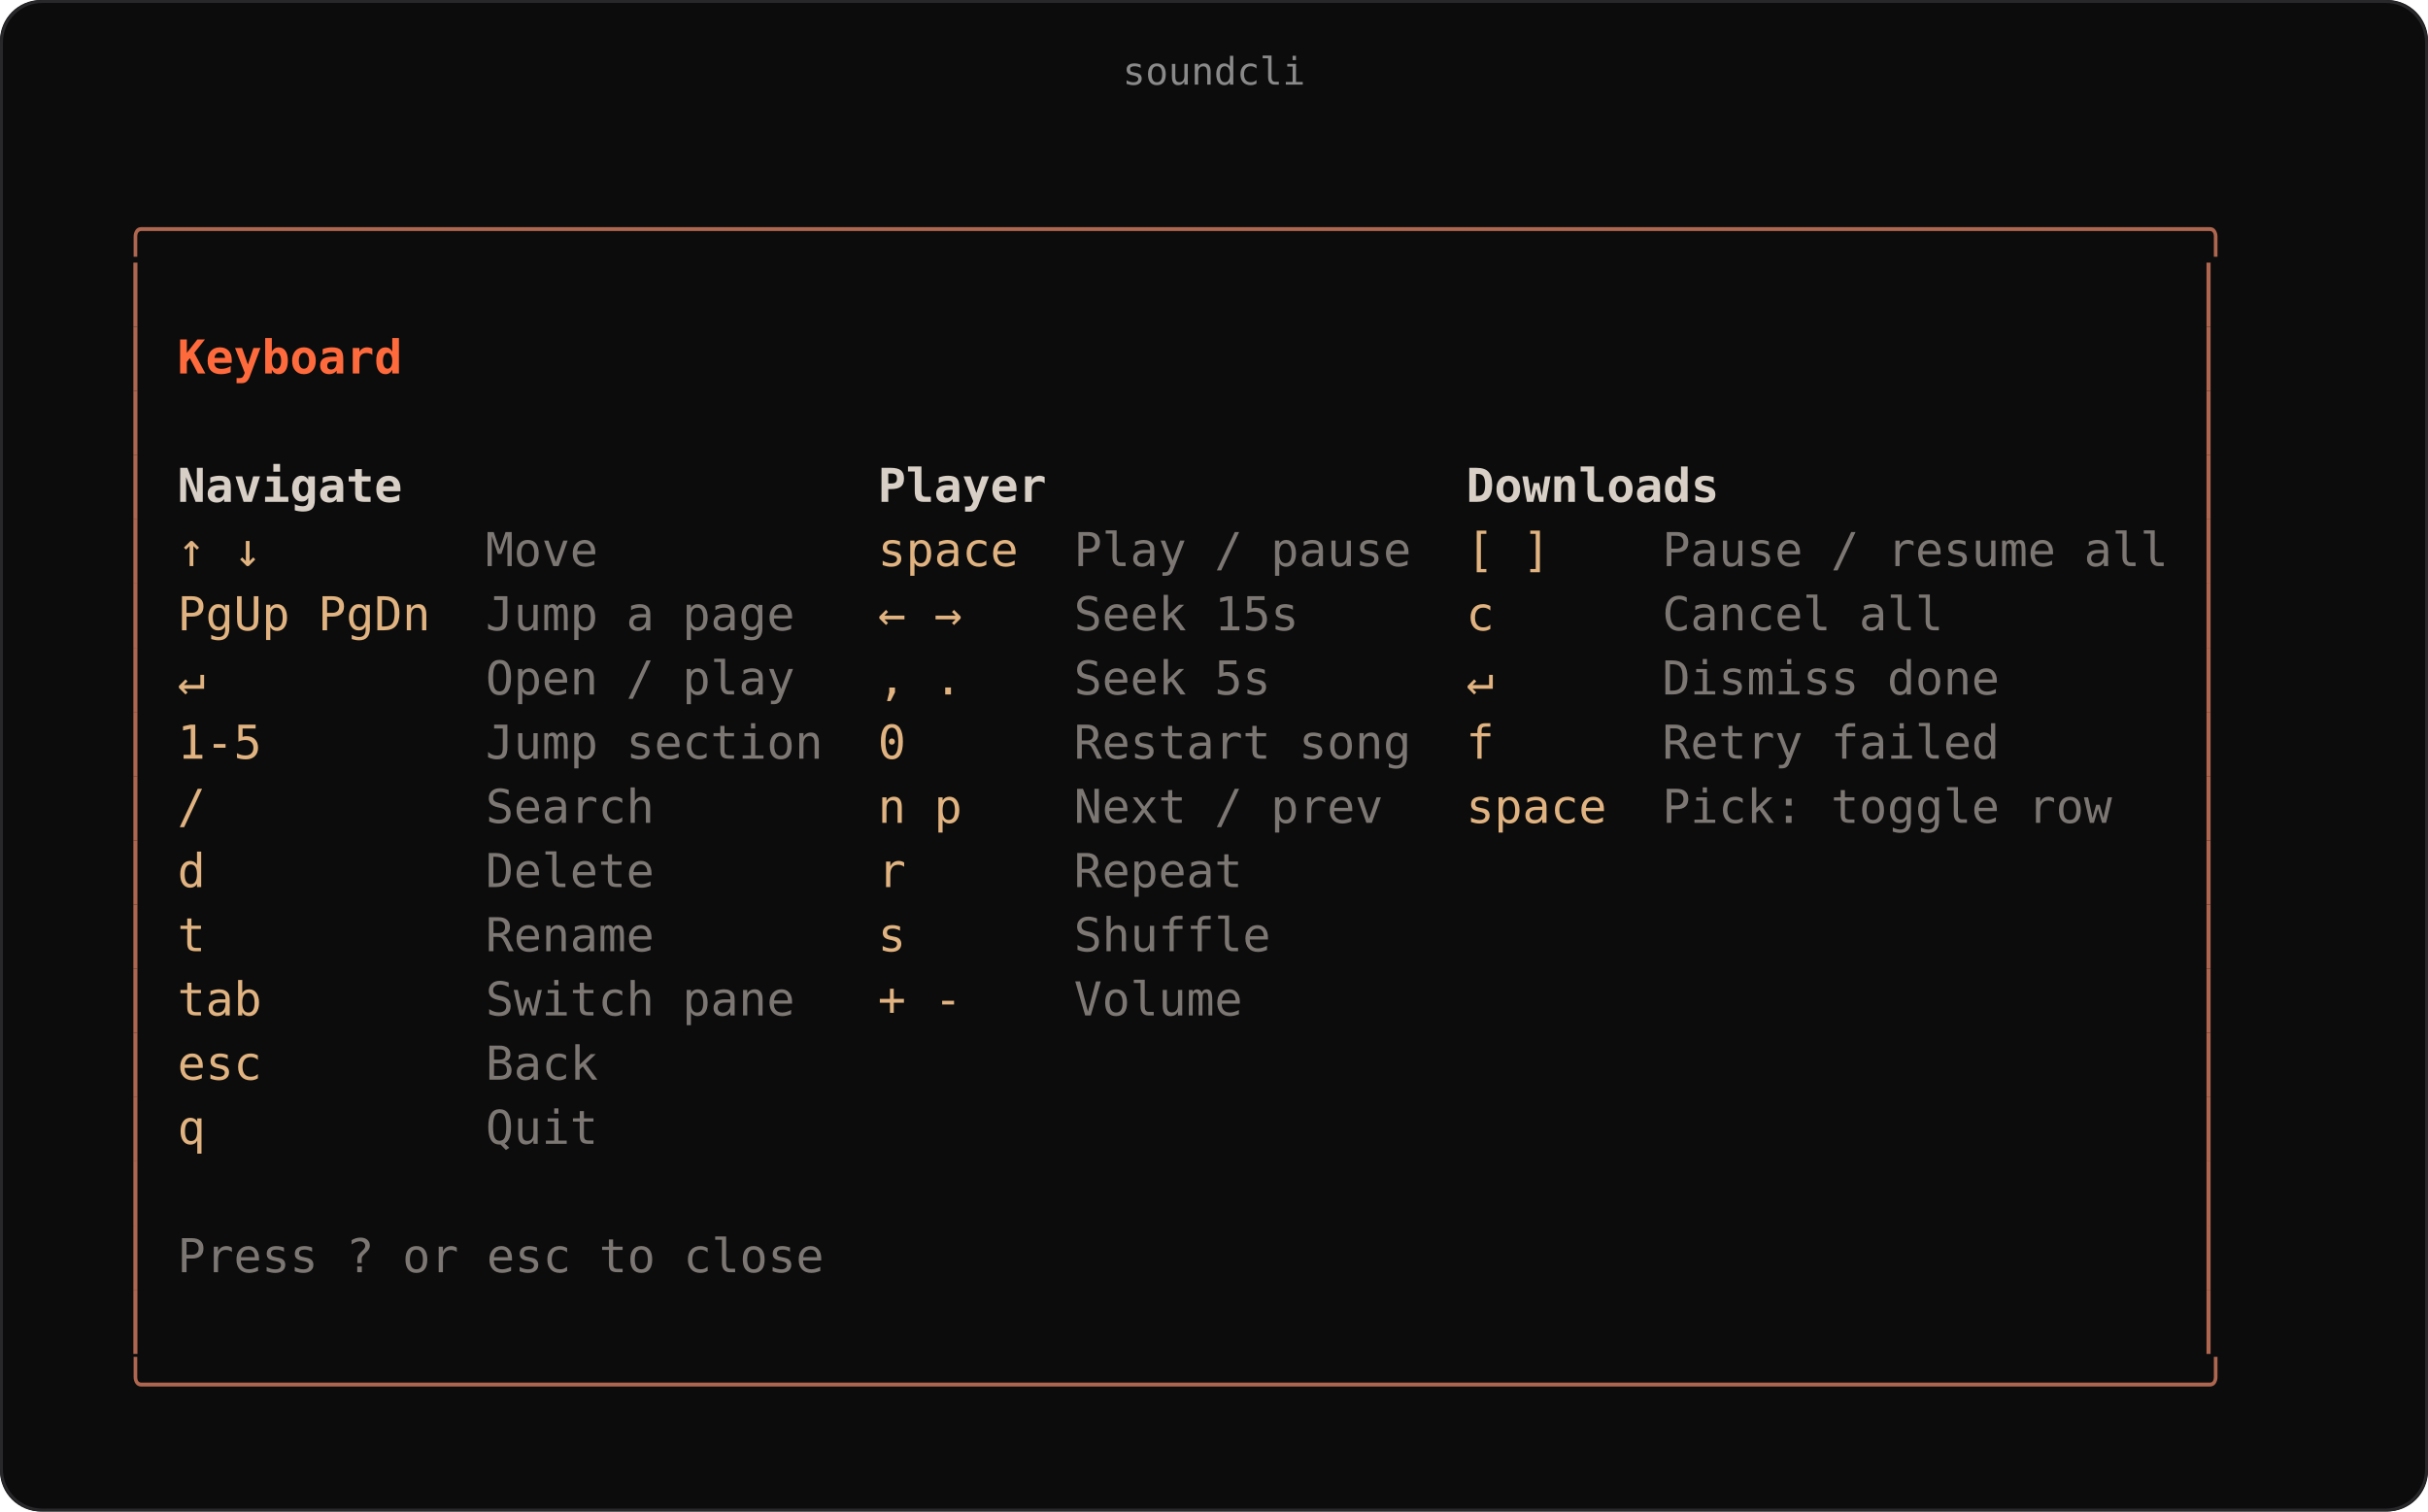
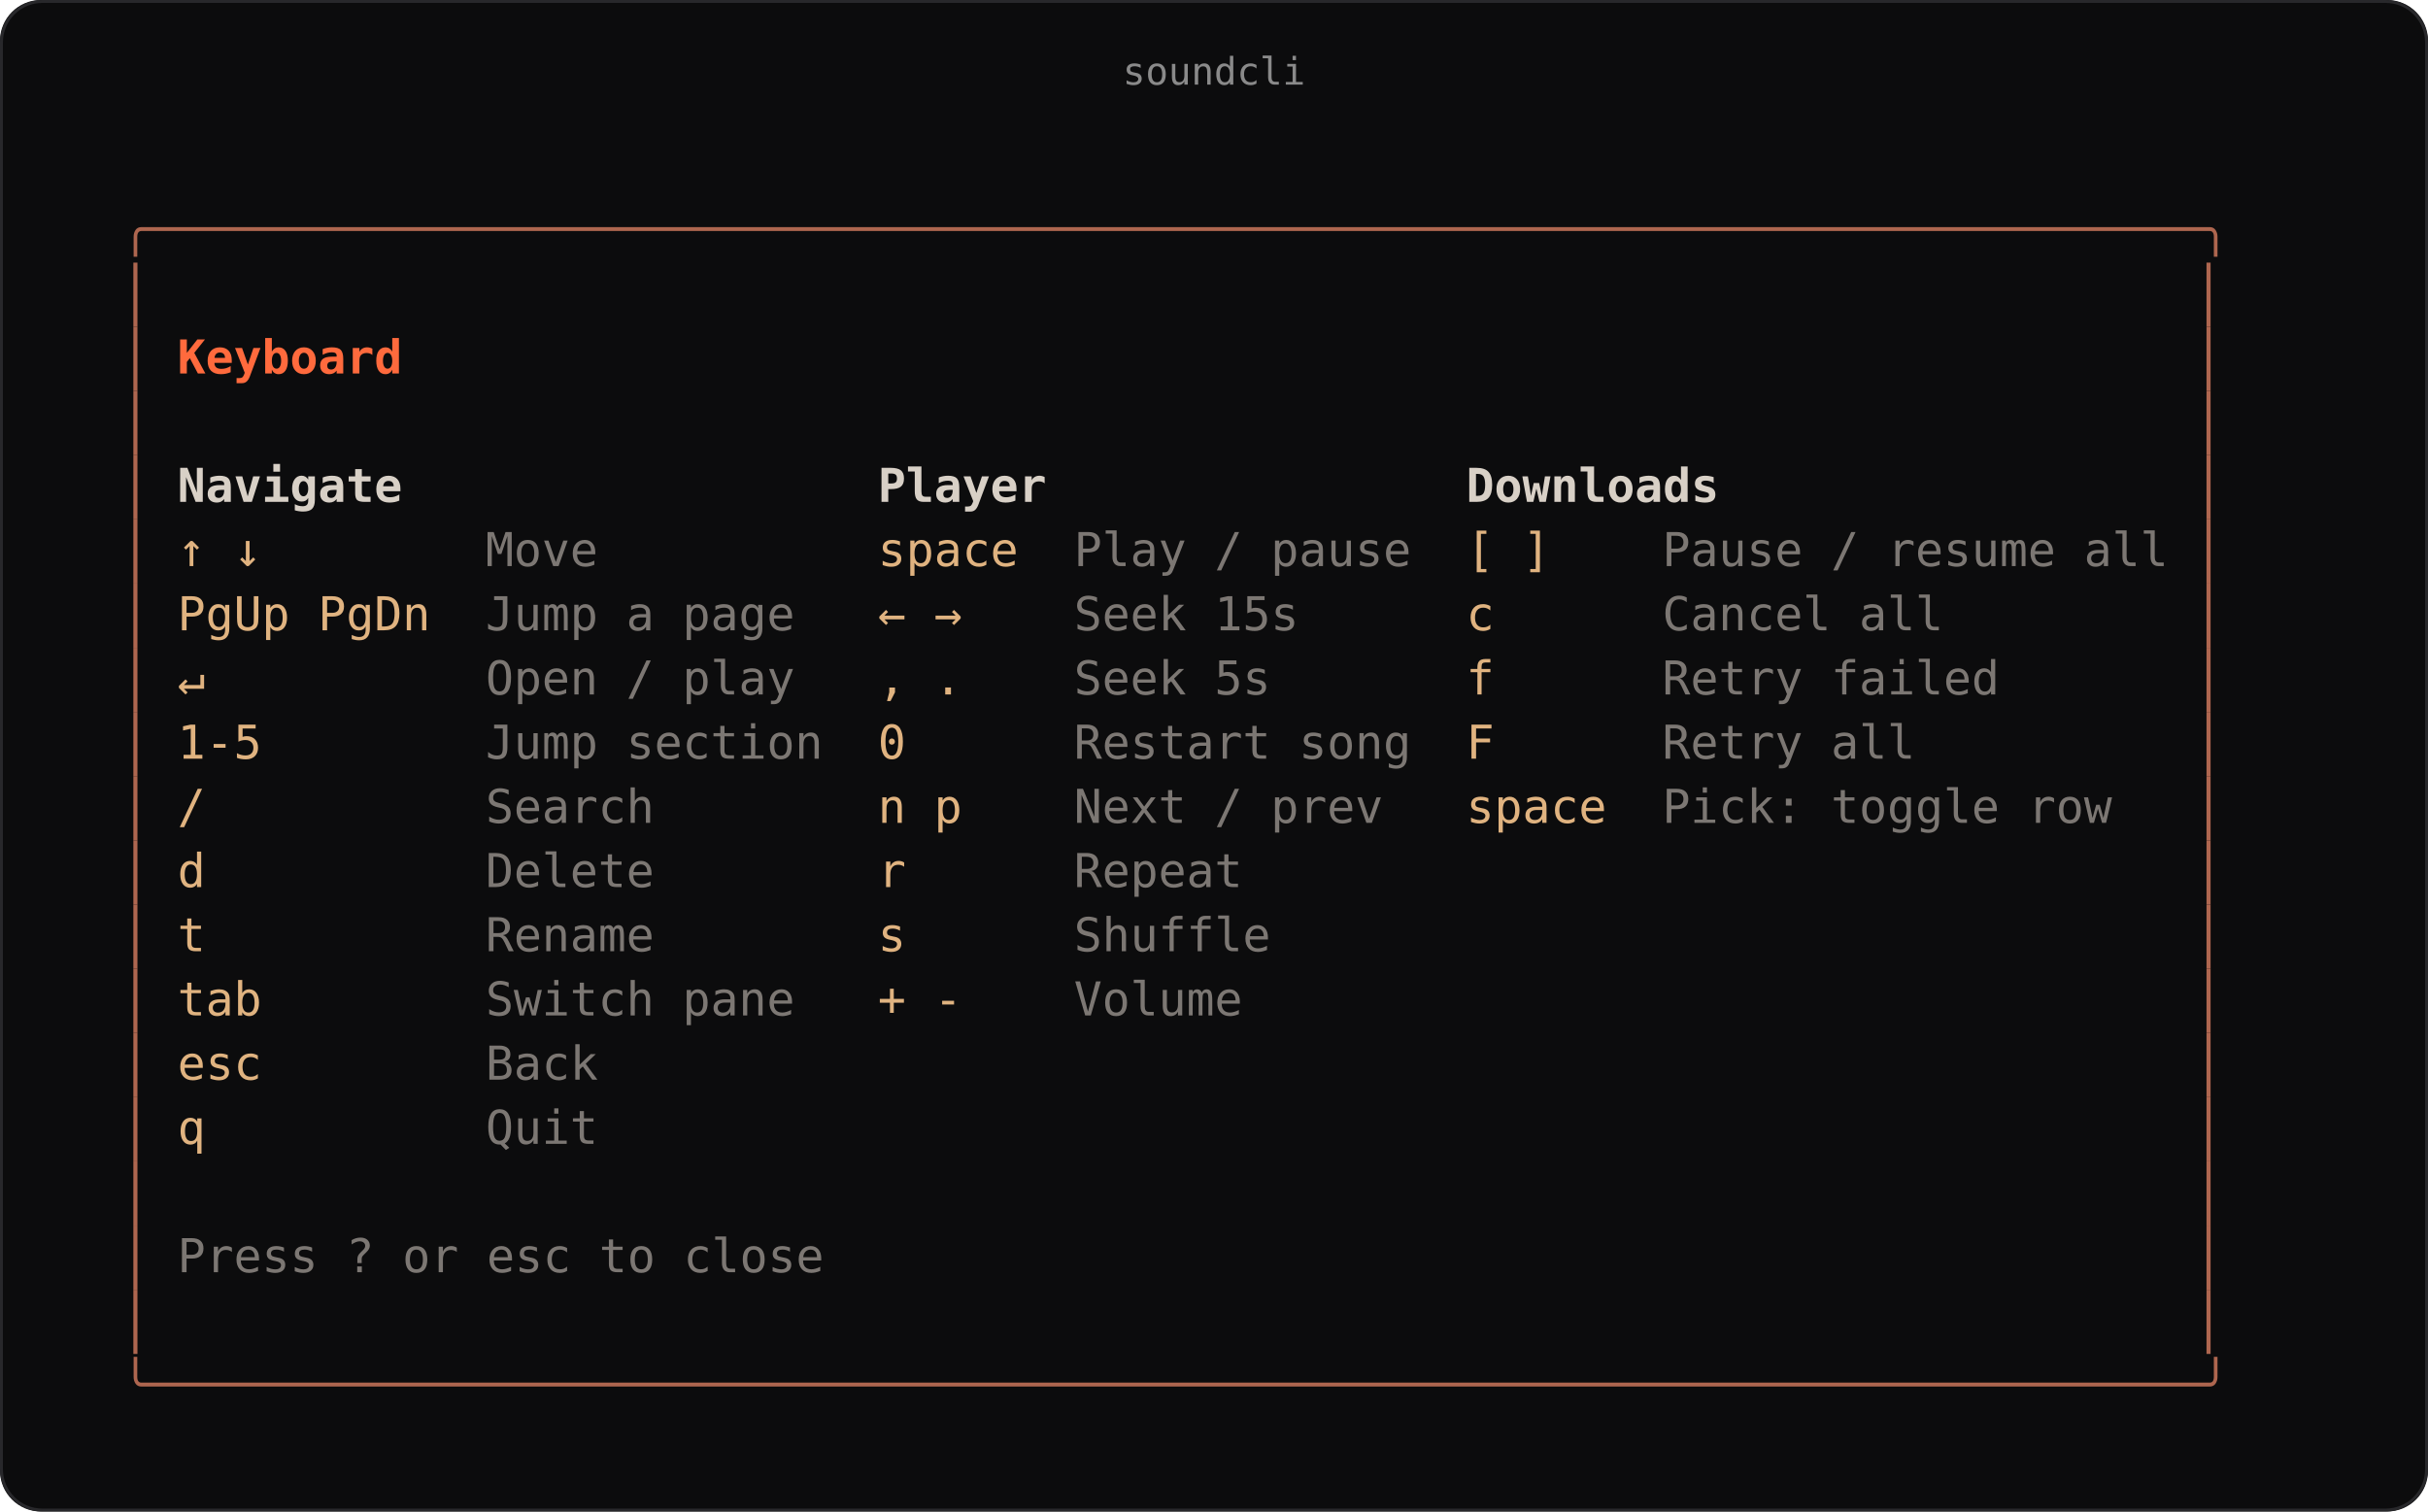
<svg xmlns="http://www.w3.org/2000/svg" width="832" height="518" viewBox="0 0 832 518" style="max-width: 832px; width: 100%; height: auto;" role="img">
  <rect width="100%" height="100%" rx="14" fill="#0c0c0d" />
  <rect x="0.5" y="0.5" width="831" height="517" rx="14" fill="none" stroke="#28282b" stroke-width="1" />
  <text x="416" y="29" text-anchor="middle" font-family="ui-monospace, &quot;Cascadia Mono&quot;, &quot;SF Mono&quot;, Menlo, Consolas, &quot;DejaVu Sans Mono&quot;, monospace" font-size="13" fill="#8a8a8a">soundcli</text>
  <g font-family="ui-monospace, &quot;Cascadia Mono&quot;, &quot;SF Mono&quot;, Menlo, Consolas, &quot;DejaVu Sans Mono&quot;, monospace" font-size="16" fill="#d8d0c6">
    <text x="41.6" y="84" textLength="720" lengthAdjust="spacingAndGlyphs" xml:space="preserve" fill="#ae664f">╭─────────────────────────────────────────────────────────────────────────╮</text>
    <rect x="45.7" y="90" width="1.4" height="22" fill="#ae664f" />
    <rect x="756.1" y="90" width="1.4" height="22" fill="#ae664f" />
    <rect x="45.7" y="112" width="1.4" height="22" fill="#ae664f" />
    <text x="60.8" y="128" textLength="76.8" lengthAdjust="spacingAndGlyphs" xml:space="preserve" fill="#ff6a3d" font-weight="600">Keyboard</text>
    <rect x="756.1" y="112" width="1.4" height="22" fill="#ae664f" />
    <rect x="45.7" y="134" width="1.4" height="22" fill="#ae664f" />
    <rect x="756.1" y="134" width="1.4" height="22" fill="#ae664f" />
    <rect x="45.7" y="156" width="1.4" height="22" fill="#ae664f" />
    <text x="60.8" y="172" textLength="76.8" lengthAdjust="spacingAndGlyphs" xml:space="preserve" font-weight="600">Navigate</text>
    <text x="300.8" y="172" textLength="57.6" lengthAdjust="spacingAndGlyphs" xml:space="preserve" font-weight="600">Player</text>
    <text x="502.4" y="172" textLength="86.4" lengthAdjust="spacingAndGlyphs" xml:space="preserve" font-weight="600">Downloads</text>
    <rect x="756.1" y="156" width="1.4" height="22" fill="#ae664f" />
    <rect x="45.7" y="178" width="1.4" height="22" fill="#ae664f" />
    <text x="60.8" y="194" textLength="28.8" lengthAdjust="spacingAndGlyphs" xml:space="preserve" fill="#e0b380">↑ ↓</text>
    <text x="166.4" y="194" textLength="38.4" lengthAdjust="spacingAndGlyphs" xml:space="preserve" fill-opacity="0.55">Move</text>
    <text x="300.8" y="194" textLength="48" lengthAdjust="spacingAndGlyphs" xml:space="preserve" fill="#e0b380">space</text>
    <text x="368" y="194" textLength="115.2" lengthAdjust="spacingAndGlyphs" xml:space="preserve" fill-opacity="0.55">Play / pause</text>
    <text x="502.4" y="194" textLength="28.8" lengthAdjust="spacingAndGlyphs" xml:space="preserve" fill="#e0b380">[ ]</text>
    <text x="569.6" y="194" textLength="172.8" lengthAdjust="spacingAndGlyphs" xml:space="preserve" fill-opacity="0.55">Pause / resume all</text>
    <rect x="756.1" y="178" width="1.4" height="22" fill="#ae664f" />
    <rect x="45.7" y="200" width="1.4" height="22" fill="#ae664f" />
    <text x="60.8" y="216" textLength="86.4" lengthAdjust="spacingAndGlyphs" xml:space="preserve" fill="#e0b380">PgUp PgDn</text>
    <text x="166.4" y="216" textLength="105.6" lengthAdjust="spacingAndGlyphs" xml:space="preserve" fill-opacity="0.55">Jump a page</text>
    <text x="300.8" y="216" textLength="28.8" lengthAdjust="spacingAndGlyphs" xml:space="preserve" fill="#e0b380">← →</text>
    <text x="368" y="216" textLength="76.8" lengthAdjust="spacingAndGlyphs" xml:space="preserve" fill-opacity="0.55">Seek 15s</text>
    <text x="502.4" y="216" textLength="9.6" lengthAdjust="spacingAndGlyphs" xml:space="preserve" fill="#e0b380">c</text>
    <text x="569.6" y="216" textLength="96" lengthAdjust="spacingAndGlyphs" xml:space="preserve" fill-opacity="0.55">Cancel all</text>
    <rect x="756.1" y="200" width="1.4" height="22" fill="#ae664f" />
    <rect x="45.7" y="222" width="1.4" height="22" fill="#ae664f" />
    <text x="60.8" y="238" textLength="9.6" lengthAdjust="spacingAndGlyphs" xml:space="preserve" fill="#e0b380">↵</text>
    <text x="166.4" y="238" textLength="105.6" lengthAdjust="spacingAndGlyphs" xml:space="preserve" fill-opacity="0.55">Open / play</text>
    <text x="300.8" y="238" textLength="28.8" lengthAdjust="spacingAndGlyphs" xml:space="preserve" fill="#e0b380">, .</text>
    <text x="368" y="238" textLength="67.2" lengthAdjust="spacingAndGlyphs" xml:space="preserve" fill-opacity="0.55">Seek 5s</text>
-     <text x="502.4" y="238" textLength="9.6" lengthAdjust="spacingAndGlyphs" xml:space="preserve" fill="#e0b380">↵</text>
-     <text x="569.6" y="238" textLength="115.2" lengthAdjust="spacingAndGlyphs" xml:space="preserve" fill-opacity="0.55">Dismiss done</text>
+     <text x="502.4" y="238" textLength="9.6" lengthAdjust="spacingAndGlyphs" xml:space="preserve" fill="#e0b380">f</text>
+     <text x="569.6" y="238" textLength="115.2" lengthAdjust="spacingAndGlyphs" xml:space="preserve" fill-opacity="0.55">Retry failed</text>
    <rect x="756.1" y="222" width="1.4" height="22" fill="#ae664f" />
    <rect x="45.7" y="244" width="1.4" height="22" fill="#ae664f" />
    <text x="60.8" y="260" textLength="28.8" lengthAdjust="spacingAndGlyphs" xml:space="preserve" fill="#e0b380">1-5</text>
    <text x="166.4" y="260" textLength="115.2" lengthAdjust="spacingAndGlyphs" xml:space="preserve" fill-opacity="0.55">Jump section</text>
    <text x="300.8" y="260" textLength="9.6" lengthAdjust="spacingAndGlyphs" xml:space="preserve" fill="#e0b380">0</text>
    <text x="368" y="260" textLength="115.2" lengthAdjust="spacingAndGlyphs" xml:space="preserve" fill-opacity="0.55">Restart song</text>
-     <text x="502.4" y="260" textLength="9.6" lengthAdjust="spacingAndGlyphs" xml:space="preserve" fill="#e0b380">f</text>
-     <text x="569.6" y="260" textLength="115.2" lengthAdjust="spacingAndGlyphs" xml:space="preserve" fill-opacity="0.55">Retry failed</text>
+     <text x="502.4" y="260" textLength="9.6" lengthAdjust="spacingAndGlyphs" xml:space="preserve" fill="#e0b380">F</text>
+     <text x="569.6" y="260" textLength="86.4" lengthAdjust="spacingAndGlyphs" xml:space="preserve" fill-opacity="0.55">Retry all</text>
    <rect x="756.1" y="244" width="1.4" height="22" fill="#ae664f" />
    <rect x="45.7" y="266" width="1.4" height="22" fill="#ae664f" />
    <text x="60.8" y="282" textLength="9.6" lengthAdjust="spacingAndGlyphs" xml:space="preserve" fill="#e0b380">/</text>
    <text x="166.4" y="282" textLength="57.6" lengthAdjust="spacingAndGlyphs" xml:space="preserve" fill-opacity="0.55">Search</text>
    <text x="300.8" y="282" textLength="28.8" lengthAdjust="spacingAndGlyphs" xml:space="preserve" fill="#e0b380">n p</text>
    <text x="368" y="282" textLength="105.6" lengthAdjust="spacingAndGlyphs" xml:space="preserve" fill-opacity="0.55">Next / prev</text>
    <text x="502.4" y="282" textLength="48" lengthAdjust="spacingAndGlyphs" xml:space="preserve" fill="#e0b380">space</text>
    <text x="569.6" y="282" textLength="153.6" lengthAdjust="spacingAndGlyphs" xml:space="preserve" fill-opacity="0.55">Pick: toggle row</text>
    <rect x="756.1" y="266" width="1.4" height="22" fill="#ae664f" />
    <rect x="45.7" y="288" width="1.4" height="22" fill="#ae664f" />
    <text x="60.8" y="304" textLength="9.6" lengthAdjust="spacingAndGlyphs" xml:space="preserve" fill="#e0b380">d</text>
    <text x="166.4" y="304" textLength="57.6" lengthAdjust="spacingAndGlyphs" xml:space="preserve" fill-opacity="0.55">Delete</text>
    <text x="300.8" y="304" textLength="9.6" lengthAdjust="spacingAndGlyphs" xml:space="preserve" fill="#e0b380">r</text>
    <text x="368" y="304" textLength="57.6" lengthAdjust="spacingAndGlyphs" xml:space="preserve" fill-opacity="0.55">Repeat</text>
    <rect x="756.1" y="288" width="1.4" height="22" fill="#ae664f" />
    <rect x="45.7" y="310" width="1.4" height="22" fill="#ae664f" />
    <text x="60.8" y="326" textLength="9.6" lengthAdjust="spacingAndGlyphs" xml:space="preserve" fill="#e0b380">t</text>
    <text x="166.4" y="326" textLength="57.6" lengthAdjust="spacingAndGlyphs" xml:space="preserve" fill-opacity="0.55">Rename</text>
    <text x="300.8" y="326" textLength="9.6" lengthAdjust="spacingAndGlyphs" xml:space="preserve" fill="#e0b380">s</text>
    <text x="368" y="326" textLength="67.2" lengthAdjust="spacingAndGlyphs" xml:space="preserve" fill-opacity="0.55">Shuffle</text>
    <rect x="756.1" y="310" width="1.4" height="22" fill="#ae664f" />
    <rect x="45.7" y="332" width="1.4" height="22" fill="#ae664f" />
    <text x="60.8" y="348" textLength="28.8" lengthAdjust="spacingAndGlyphs" xml:space="preserve" fill="#e0b380">tab</text>
    <text x="166.4" y="348" textLength="105.6" lengthAdjust="spacingAndGlyphs" xml:space="preserve" fill-opacity="0.55">Switch pane</text>
    <text x="300.8" y="348" textLength="28.8" lengthAdjust="spacingAndGlyphs" xml:space="preserve" fill="#e0b380">+ -</text>
    <text x="368" y="348" textLength="57.6" lengthAdjust="spacingAndGlyphs" xml:space="preserve" fill-opacity="0.55">Volume</text>
    <rect x="756.1" y="332" width="1.4" height="22" fill="#ae664f" />
    <rect x="45.7" y="354" width="1.4" height="22" fill="#ae664f" />
    <text x="60.8" y="370" textLength="28.8" lengthAdjust="spacingAndGlyphs" xml:space="preserve" fill="#e0b380">esc</text>
    <text x="166.4" y="370" textLength="38.4" lengthAdjust="spacingAndGlyphs" xml:space="preserve" fill-opacity="0.55">Back</text>
    <rect x="756.1" y="354" width="1.4" height="22" fill="#ae664f" />
    <rect x="45.7" y="376" width="1.4" height="22" fill="#ae664f" />
    <text x="60.8" y="392" textLength="9.6" lengthAdjust="spacingAndGlyphs" xml:space="preserve" fill="#e0b380">q</text>
    <text x="166.4" y="392" textLength="38.4" lengthAdjust="spacingAndGlyphs" xml:space="preserve" fill-opacity="0.55">Quit</text>
    <rect x="756.1" y="376" width="1.4" height="22" fill="#ae664f" />
    <rect x="45.7" y="398" width="1.4" height="22" fill="#ae664f" />
    <rect x="756.1" y="398" width="1.4" height="22" fill="#ae664f" />
    <rect x="45.7" y="420" width="1.4" height="22" fill="#ae664f" />
    <text x="60.8" y="436" textLength="220.8" lengthAdjust="spacingAndGlyphs" xml:space="preserve" fill-opacity="0.55">Press ? or esc to close</text>
    <rect x="756.1" y="420" width="1.4" height="22" fill="#ae664f" />
    <rect x="45.7" y="442" width="1.4" height="22" fill="#ae664f" />
    <rect x="756.1" y="442" width="1.4" height="22" fill="#ae664f" />
    <text x="41.6" y="480" textLength="720" lengthAdjust="spacingAndGlyphs" xml:space="preserve" fill="#ae664f">╰─────────────────────────────────────────────────────────────────────────╯</text>
  </g>
</svg>
